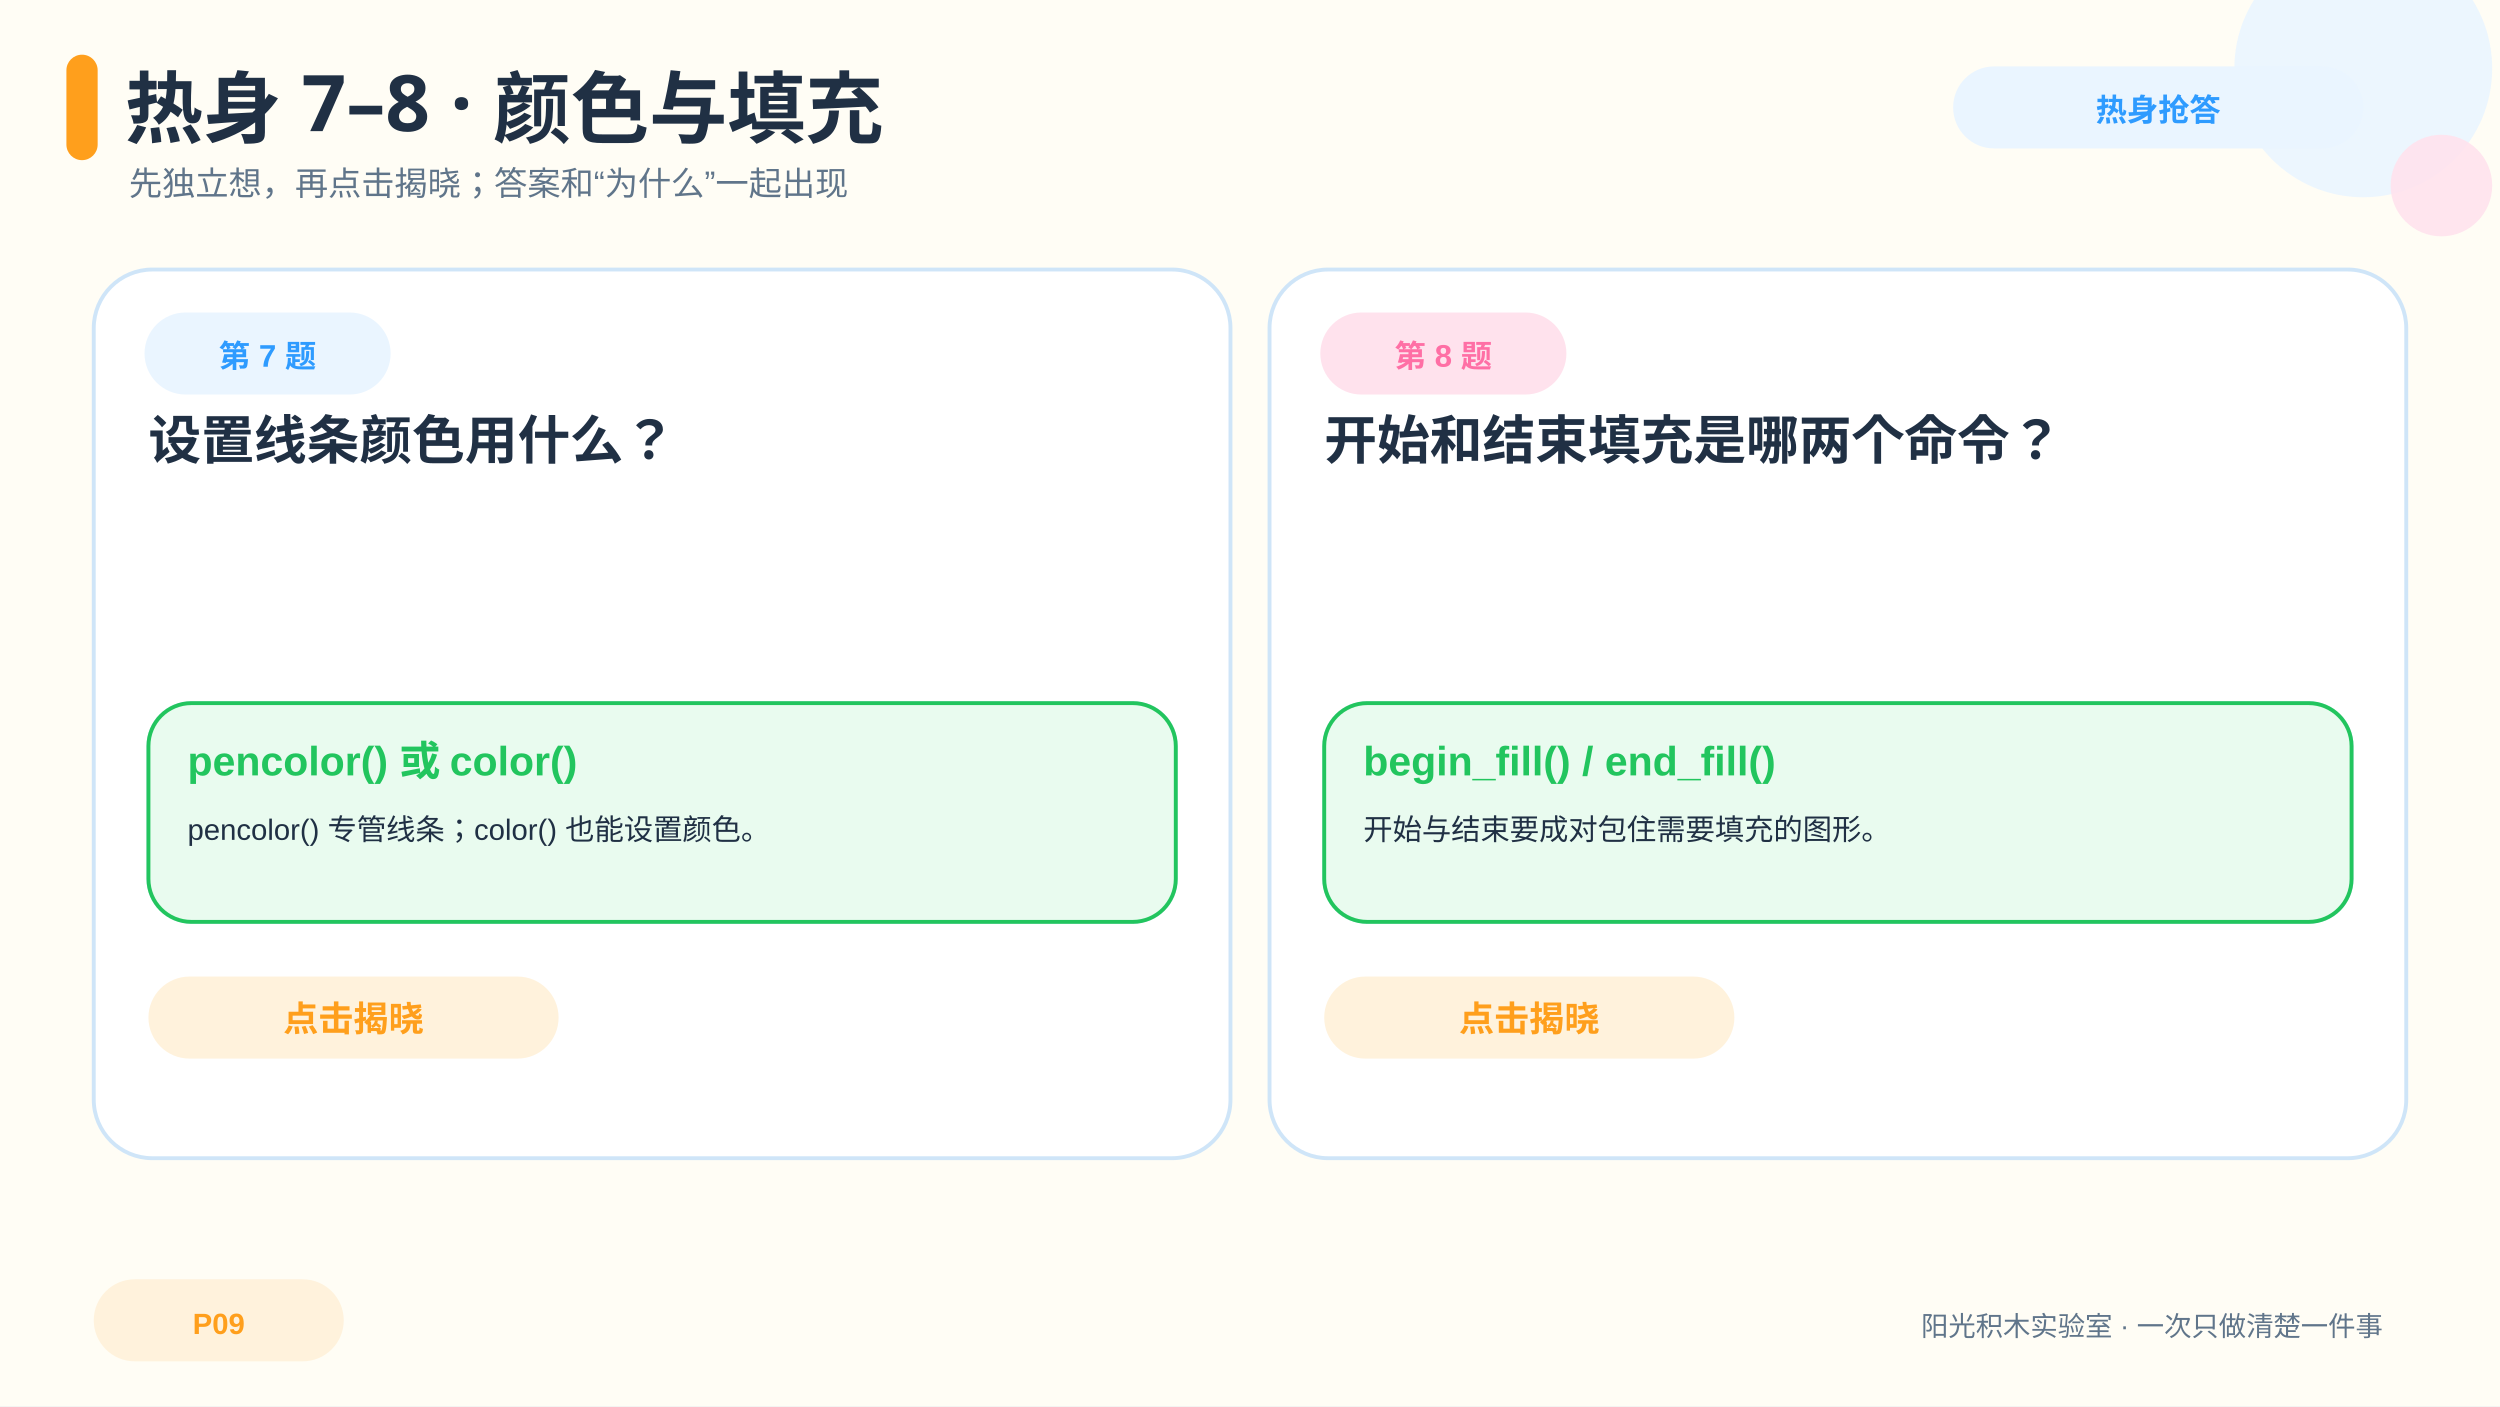
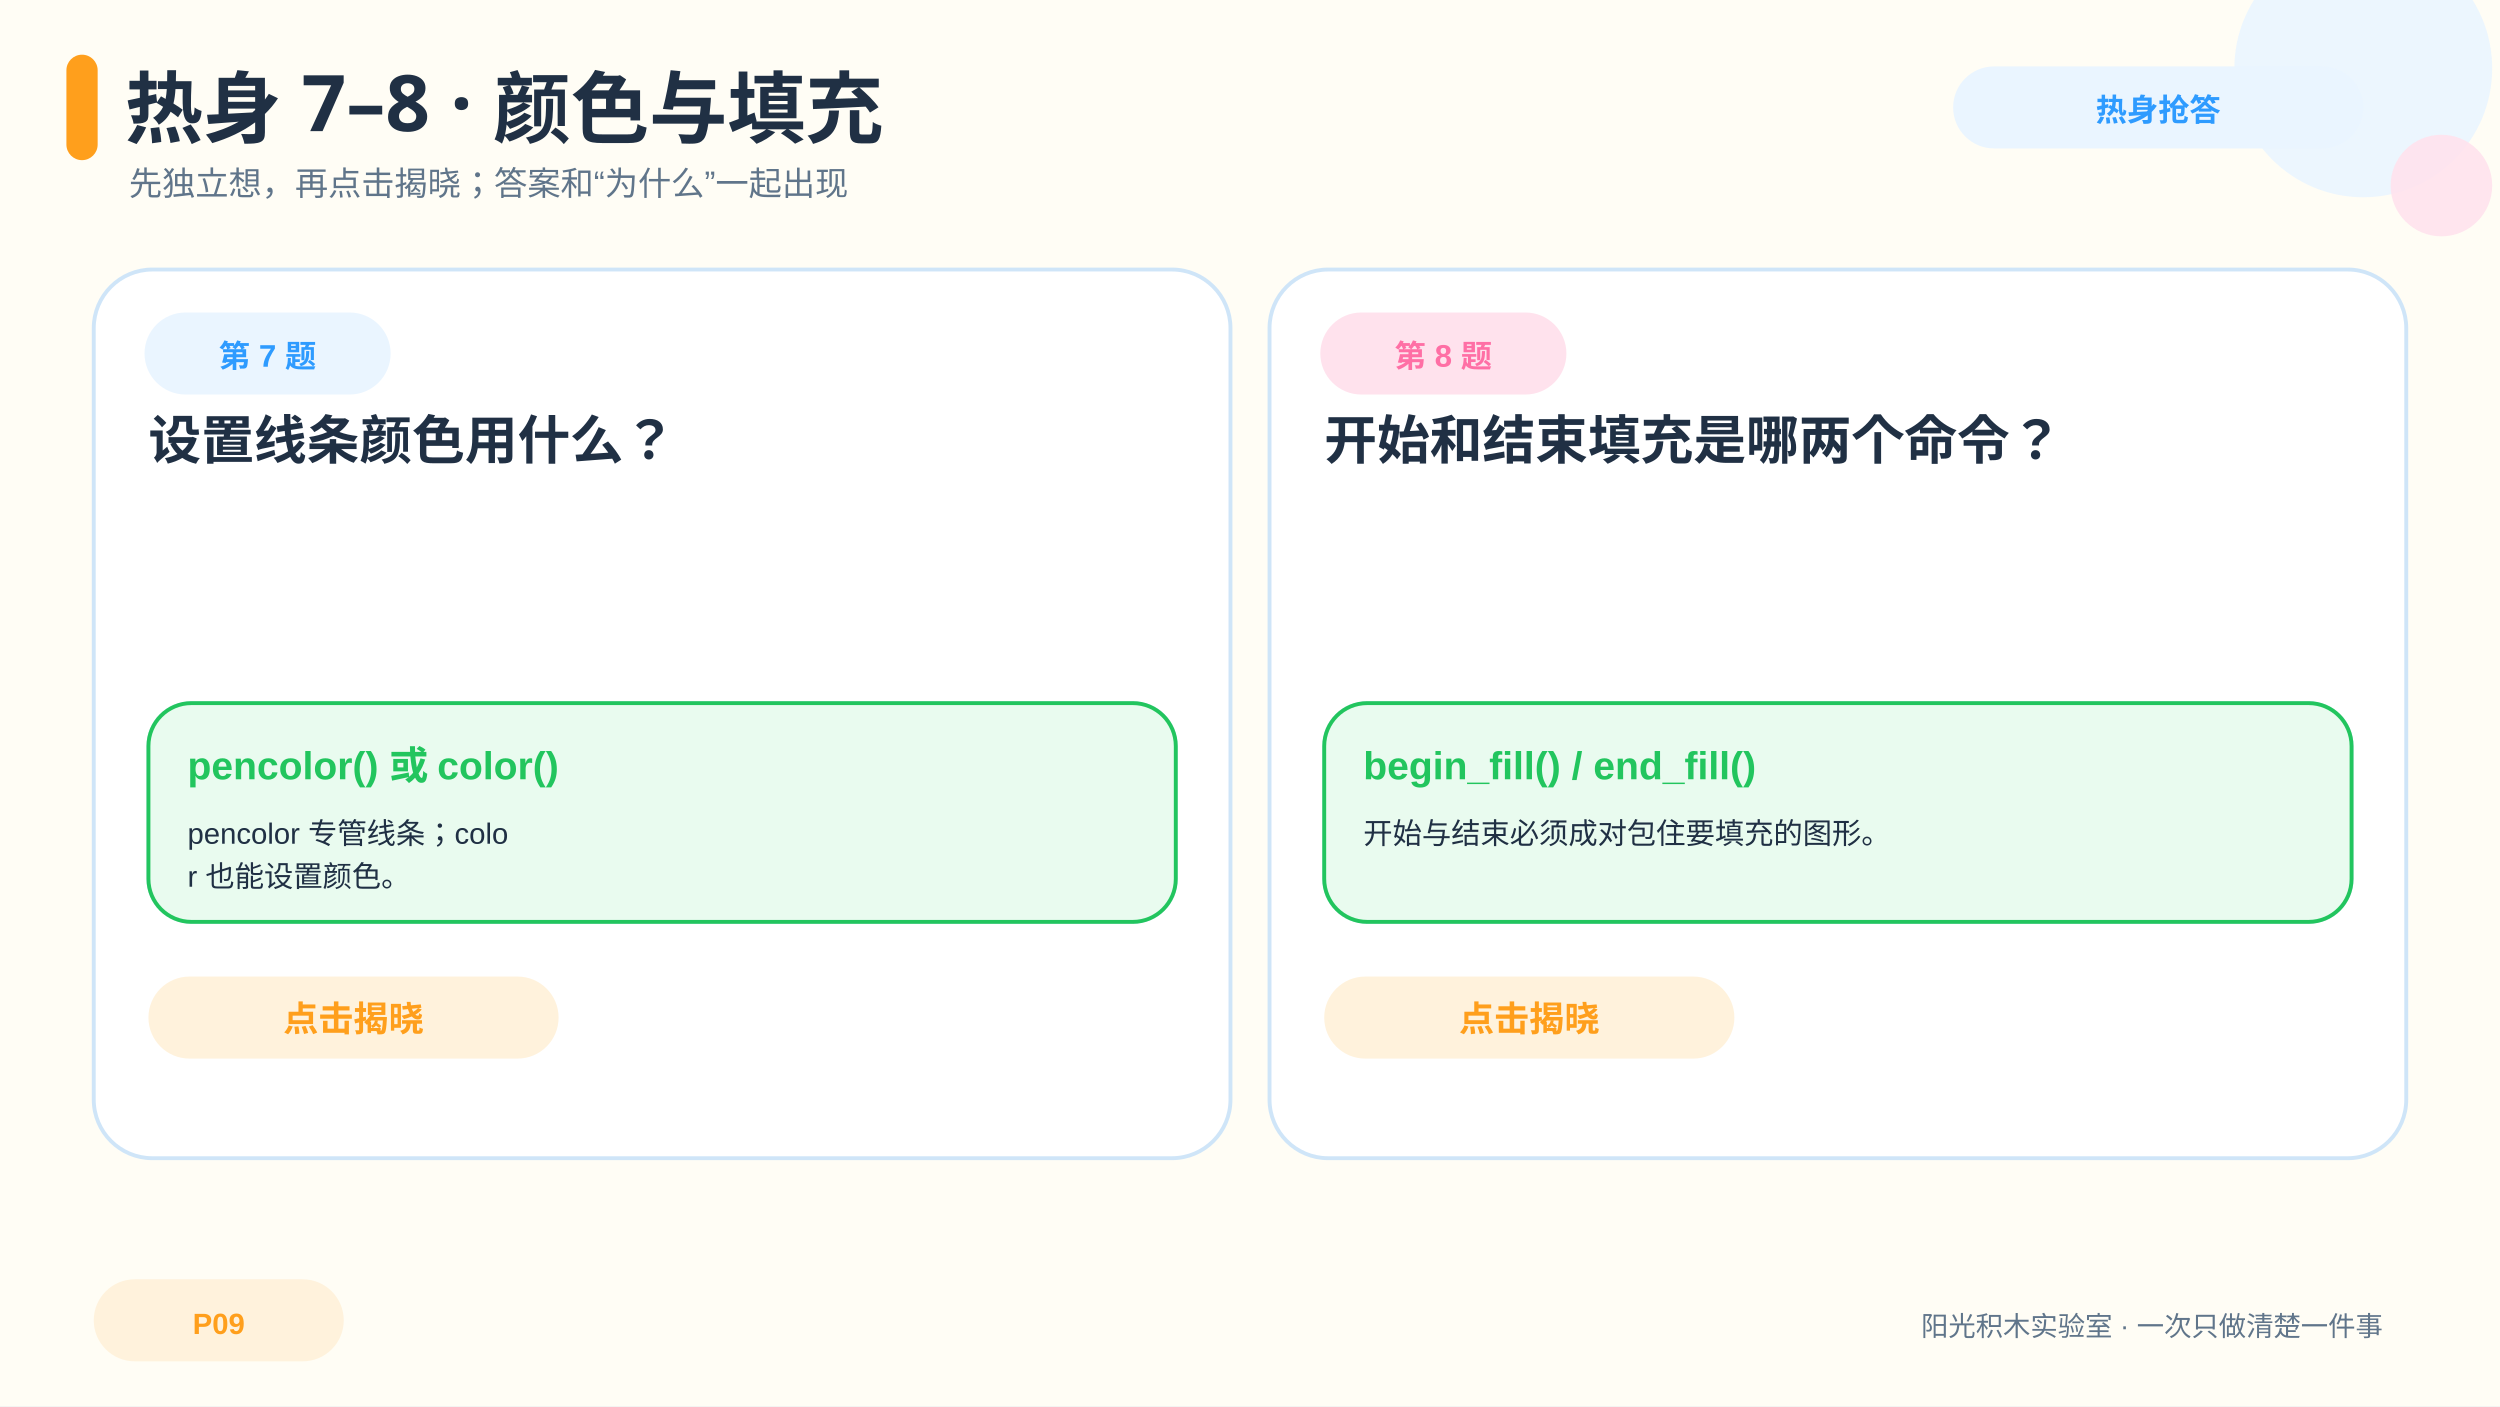
<svg xmlns="http://www.w3.org/2000/svg" viewBox="0 0 1280 720" data-pptx-page-role="content" font-family="Microsoft YaHei, Arial, sans-serif">
  <rect x="0" y="0" width="1280" height="720" rx="0" fill="#FFFDF5" id="page-bg" />
  <circle cx="1210" cy="35" r="66" fill="#EAF5FF" opacity="0.9" />
  <circle cx="1250" cy="95" r="26" fill="#FFE2ED" opacity="0.9" />
  <rect x="34" y="28" width="16" height="54" rx="8" fill="#FF9F1C" />
  <text x="64" y="70" font-family="YouYuan, Microsoft YaHei, sans-serif" font-size="40" font-weight="700" fill="#203044" text-anchor="start">热身 7–8 · 颜色与填充</text>
  <text x="66" y="100" font-family="Microsoft YaHei, Arial, sans-serif" font-size="17" font-weight="400" fill="#60758A" text-anchor="start">先独立想，再点击揭晓；答案和“为什么”一起出现</text>
  <rect x="1000" y="34" width="210" height="42" rx="21" fill="#EAF5FF" />
  <text x="1105.0" y="62" font-family="Microsoft YaHei, Arial, sans-serif" font-size="16" font-weight="700" fill="#2E9BFF" text-anchor="middle">热身抢答</text>
  <rect x="48" y="655" width="128" height="42" rx="21" fill="#FFF2DC" />
  <text x="112.0" y="683" font-family="Microsoft YaHei, Arial, sans-serif" font-size="15" font-weight="700" fill="#FF9F1C" text-anchor="middle">P09</text>
  <rect x="48" y="138" width="582" height="455" rx="30" fill="#FFFFFF" stroke="#CFE5F8" stroke-width="2" />
  <rect x="74" y="160" width="126" height="42" rx="21" fill="#EAF5FF" />
  <text x="137.0" y="188" font-family="Microsoft YaHei, Arial, sans-serif" font-size="16" font-weight="700" fill="#2E9BFF" text-anchor="middle">第 7 题</text>
  <text x="76" y="235" font-family="Microsoft YaHei, Arial, sans-serif" font-size="27" font-weight="700" fill="#203044" text-anchor="start">
    <tspan x="76" dy="0">设置线条颜色用什么？</tspan>
  </text>
  <rect x="76" y="360" width="526" height="112" rx="22" fill="#FFFDF5" stroke="#CFE5F8" stroke-width="2" />
  <text x="96" y="398" font-family="Microsoft YaHei, Arial, sans-serif" font-size="18" font-weight="700" fill="#60758A" text-anchor="start">先说你的答案</text>
  <text x="96" y="436" font-family="Microsoft YaHei, Arial, sans-serif" font-size="18" font-weight="400" fill="#60758A" text-anchor="start">再点击下方按钮揭晓</text>
  <rect x="76" y="500" width="210" height="42" rx="21" fill="#FFF2DC" />
  <text x="181.0" y="528" font-family="Microsoft YaHei, Arial, sans-serif" font-size="18" font-weight="700" fill="#FF9F1C" text-anchor="middle">点击揭晓</text>
  <g id="reveal-q1-hit" data-pptx-role="decoration" data-pptx-bounds="0 0 1280 720">
    <rect x="76" y="500" width="210" height="42" rx="20" fill="#FFFFFF" opacity="0.001" />
  </g>
  <g id="answer-q1" data-pptx-role="decoration" data-pptx-bounds="0 0 1280 720">
    <rect x="76" y="360" width="526" height="112" rx="22" fill="#E9FBEF" stroke="#22C55E" stroke-width="2" />
-     <text x="96" y="397" font-family="Microsoft YaHei, Arial, sans-serif" font-size="21" font-weight="700" fill="#22C55E" text-anchor="start">pencolor() 或 color()</text>
-     <text x="96" y="430" font-family="Microsoft YaHei, Arial, sans-serif" font-size="15" font-weight="400" fill="#203044" text-anchor="start">pencolor() 专管线条；color() 也能设置颜色。</text>
+     <text x="96" y="399" font-family="Microsoft YaHei, Arial, sans-serif" font-size="20" font-weight="700" fill="#22C55E" text-anchor="start">pencolor() 或 color()</text>
+     <text x="96" y="432" font-family="Microsoft YaHei, Arial, sans-serif" font-size="15" font-weight="400" fill="#203044" text-anchor="start">
+       <tspan x="96" dy="0">pencolor 专管线条；colo</tspan>
+       <tspan x="96" dy="22">r 也能设置颜色。</tspan>
+     </text>
  </g>
  <rect x="650" y="138" width="582" height="455" rx="30" fill="#FFFFFF" stroke="#CFE5F8" stroke-width="2" />
  <rect x="676" y="160" width="126" height="42" rx="21" fill="#FFE2ED" />
  <text x="739.0" y="188" font-family="Microsoft YaHei, Arial, sans-serif" font-size="16" font-weight="700" fill="#FF6FA5" text-anchor="middle">第 8 题</text>
  <text x="678" y="235" font-family="Microsoft YaHei, Arial, sans-serif" font-size="27" font-weight="700" fill="#203044" text-anchor="start">
    <tspan x="678" dy="0">开始和结束填充是哪两个命令？</tspan>
  </text>
  <rect x="678" y="360" width="526" height="112" rx="22" fill="#FFFDF5" stroke="#CFE5F8" stroke-width="2" />
  <text x="698" y="398" font-family="Microsoft YaHei, Arial, sans-serif" font-size="18" font-weight="700" fill="#60758A" text-anchor="start">先说你的答案</text>
  <text x="698" y="436" font-family="Microsoft YaHei, Arial, sans-serif" font-size="18" font-weight="400" fill="#60758A" text-anchor="start">再点击下方按钮揭晓</text>
  <rect x="678" y="500" width="210" height="42" rx="21" fill="#FFF2DC" />
  <text x="783.0" y="528" font-family="Microsoft YaHei, Arial, sans-serif" font-size="18" font-weight="700" fill="#FF9F1C" text-anchor="middle">点击揭晓</text>
  <g id="reveal-q2-hit" data-pptx-role="decoration" data-pptx-bounds="0 0 1280 720">
    <rect x="678" y="500" width="210" height="42" rx="20" fill="#FFFFFF" opacity="0.001" />
  </g>
  <g id="answer-q2" data-pptx-role="decoration" data-pptx-bounds="0 0 1280 720">
    <rect x="678" y="360" width="526" height="112" rx="22" fill="#E9FBEF" stroke="#22C55E" stroke-width="2" />
-     <text x="698" y="397" font-family="Microsoft YaHei, Arial, sans-serif" font-size="21" font-weight="700" fill="#22C55E" text-anchor="start">begin_fill() / end_fill()</text>
-     <text x="698" y="430" font-family="Microsoft YaHei, Arial, sans-serif" font-size="15" font-weight="400" fill="#203044" text-anchor="start">开始与结束要成对包住需要填充的图形。</text>
+     <text x="698" y="399" font-family="Microsoft YaHei, Arial, sans-serif" font-size="20" font-weight="700" fill="#22C55E" text-anchor="start">begin_fill() / end_fill()</text>
+     <text x="698" y="432" font-family="Microsoft YaHei, Arial, sans-serif" font-size="15" font-weight="400" fill="#203044" text-anchor="start">
+       <tspan x="698" dy="0">开始与结束必须成对包住要填充的图形。</tspan>
+     </text>
  </g>
  <text x="1220" y="684" font-family="Microsoft YaHei, Arial, sans-serif" font-size="14" font-weight="400" fill="#60758A" text-anchor="end">阳光积木实验室 · 一次只做清楚一件事</text>
</svg>
